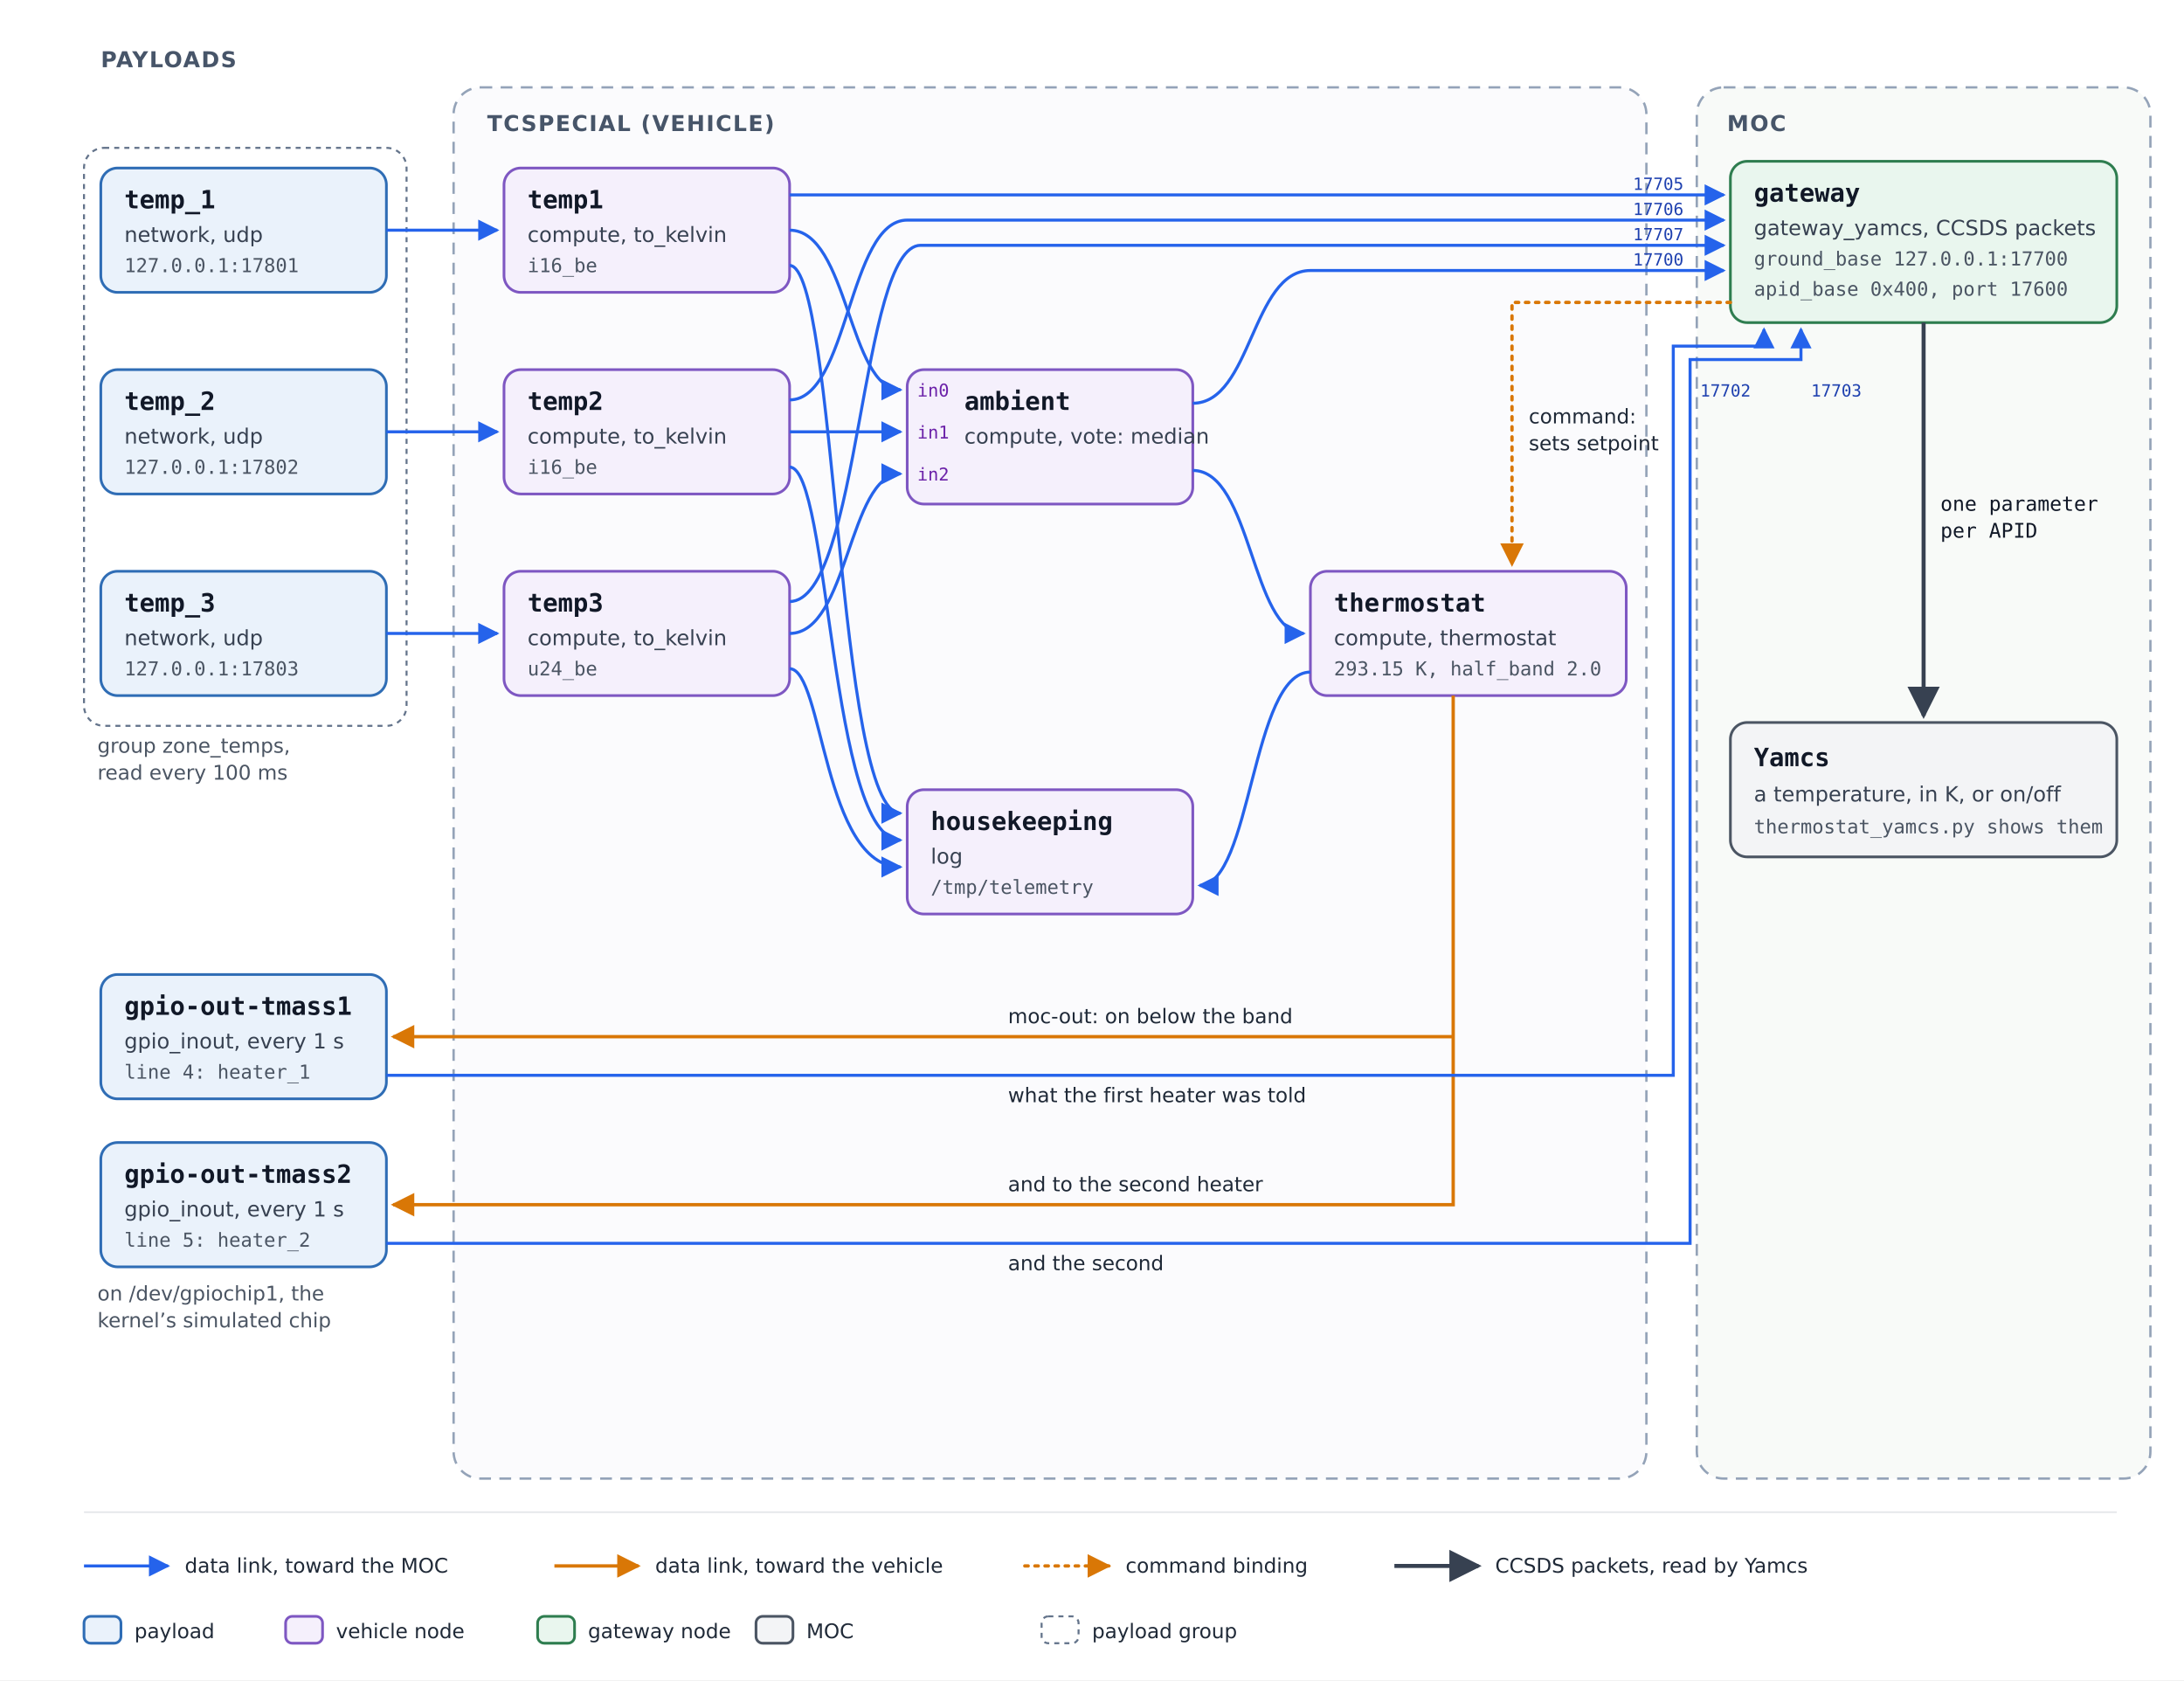
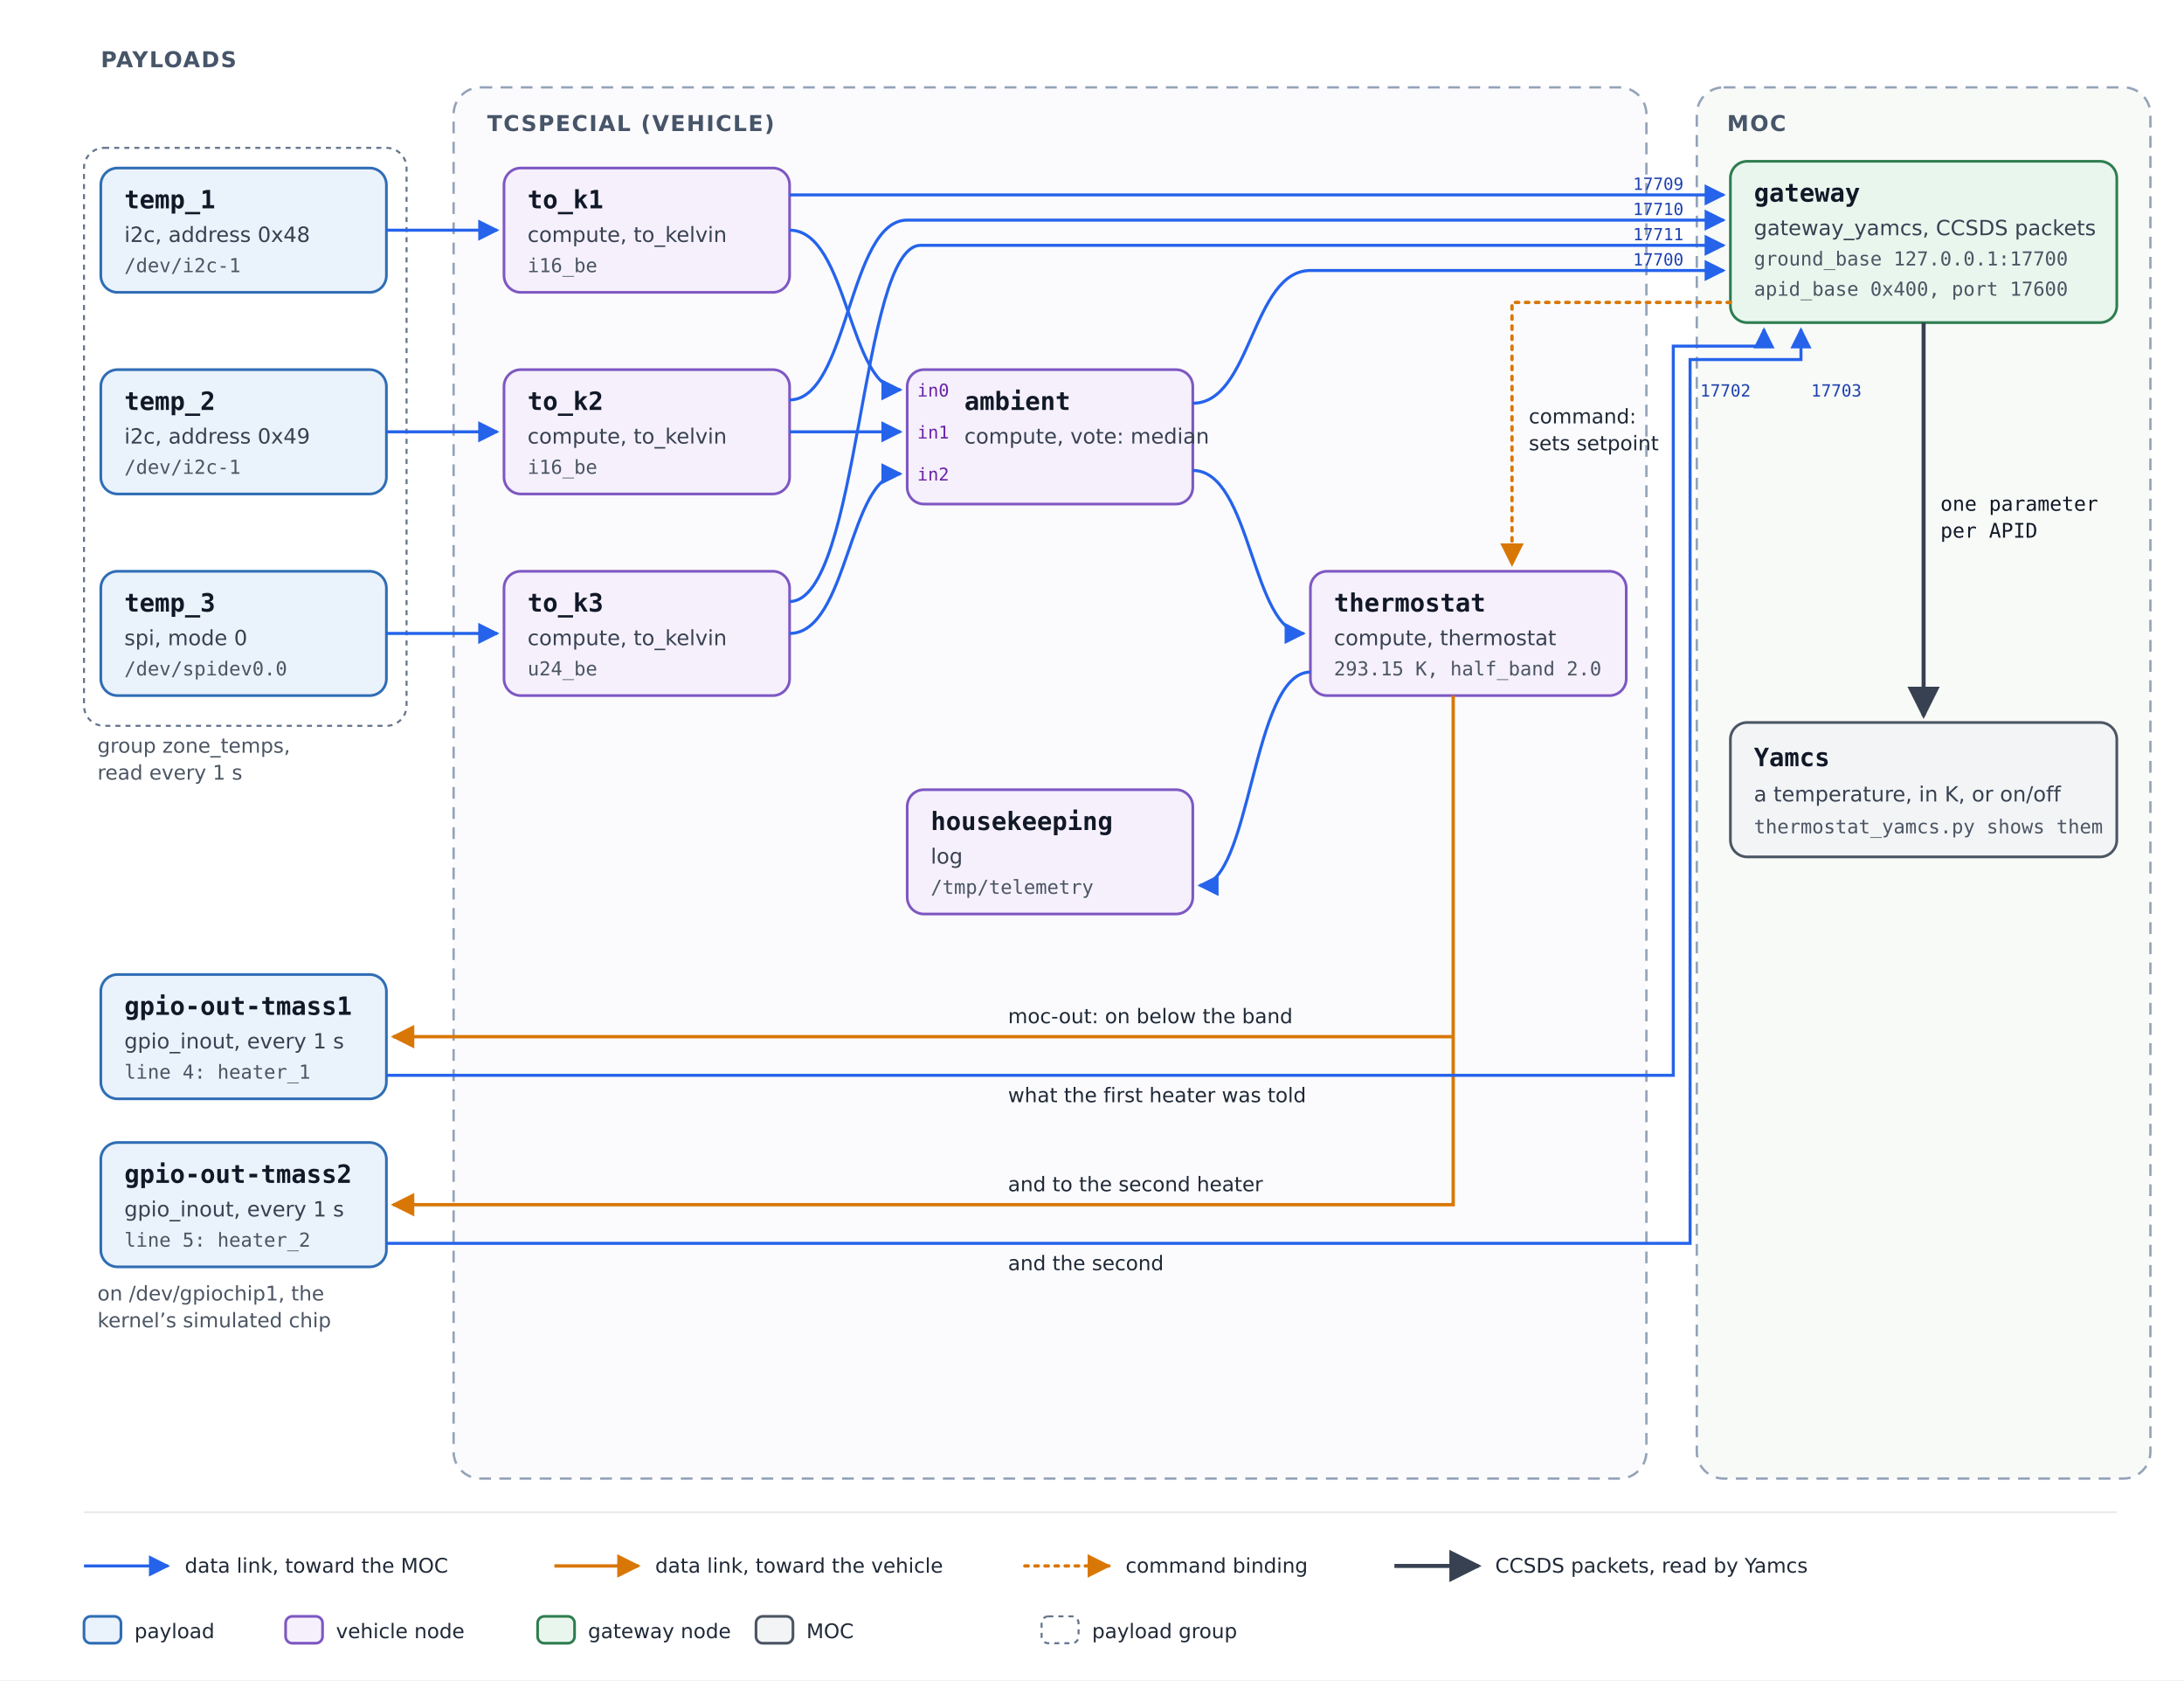
<svg xmlns="http://www.w3.org/2000/svg" width="1300" height="1000" viewBox="0 0 1300 1000" role="img" aria-labelledby="title desc">
  <defs>
    <style>
      text { font-family: "DejaVu Sans", Helvetica, Arial, sans-serif; fill: #111827; }
      .name { font-family: "DejaVu Sans Mono", Menlo, Consolas, monospace; font-size: 15px; font-weight: bold; }
      .kind { font-size: 12.5px; fill: #374151; }
      .detail { font-family: "DejaVu Sans Mono", Menlo, Consolas, monospace; font-size: 11.5px; fill: #4b5563; }
      .port { font-family: "DejaVu Sans Mono", Menlo, Consolas, monospace; font-size: 10.5px; fill: #6b21a8; }
      .heading { font-size: 13px; font-weight: bold; fill: #475569; letter-spacing: 0.06em; }
      .label { font-size: 12px; fill: #1f2937; }
      .note { font-size: 12px; fill: #4b5563; }
      .payload { fill: #eaf2fb; stroke: #2f6db5; stroke-width: 1.6; }
      .vehicle { fill: #f5f0fc; stroke: #7e57c2; stroke-width: 1.6; }
      .gateway { fill: #e9f6ee; stroke: #2e7d4f; stroke-width: 1.6; }
      .ground { fill: #f3f4f6; stroke: #4b5563; stroke-width: 1.6; }
      .groundside { fill: #f8faf8; stroke: #94a3b8; stroke-width: 1.4; stroke-dasharray: 7 5; }
      .call { fill: none; stroke: #374151; stroke-width: 2.4; }
      .code { font-family: "DejaVu Sans Mono", Menlo, Consolas, monospace; font-size: 12px; fill: #111827; }
      .portno { font-family: "DejaVu Sans Mono", Menlo, Consolas, monospace; font-size: 10px; fill: #1e40af; }
      .boundary { fill: #fbfbfd; stroke: #94a3b8; stroke-width: 1.4; stroke-dasharray: 7 5; }
      .group { fill: none; stroke: #64748b; stroke-width: 1.2; stroke-dasharray: 3 3; }
      .groundward { fill: none; stroke: #2563eb; stroke-width: 1.8; }
      .vehicleward { fill: none; stroke: #d97706; stroke-width: 2; }
      .command { fill: none; stroke: #d97706; stroke-width: 2; stroke-dasharray: 2 4; stroke-linecap: round; }
    </style>
    <marker id="arrow-blue" viewBox="0 0 10 10" refX="9" refY="5" markerWidth="7" markerHeight="7" orient="auto-start-reverse">
      <path d="M0,0 L10,5 L0,10 z" fill="#2563eb" />
    </marker>
    <marker id="arrow-orange" viewBox="0 0 10 10" refX="9" refY="5" markerWidth="7" markerHeight="7" orient="auto-start-reverse">
      <path d="M0,0 L10,5 L0,10 z" fill="#d97706" />
    </marker>
    <marker id="arrow-call" viewBox="0 0 10 10" refX="9" refY="5" markerWidth="8" markerHeight="8" orient="auto-start-reverse">
      <path d="M0,0 L10,5 L0,10 z" fill="#374151" />
    </marker>
  </defs>
  <rect width="1300" height="1000" fill="#ffffff" />
  <text class="heading" x="60" y="40">PAYLOADS</text>
  <rect class="boundary" x="270" y="52" width="710" height="828" rx="16" />
  <text class="heading" x="290" y="78">TCSPECIAL (VEHICLE)</text>
  <rect class="group" x="50" y="88" width="192" height="344" rx="12" />
  <text class="note" x="58" y="448">group zone_temps,</text>
-   <text class="note" x="58" y="464">read every 100 ms</text>
+   <text class="note" x="58" y="464">read every 1 s</text>
  <rect class="payload" x="60" y="100" width="170" height="74" rx="10" />
  <text class="name" x="74" y="124">temp_1</text>
-   <text class="kind" x="74" y="144">network, udp</text>
-   <text class="detail" x="74" y="162">127.0.0.1:17801</text>
+   <text class="kind" x="74" y="144">i2c, address 0x48</text>
+   <text class="detail" x="74" y="162">/dev/i2c-1</text>
  <rect class="payload" x="60" y="220" width="170" height="74" rx="10" />
  <text class="name" x="74" y="244">temp_2</text>
-   <text class="kind" x="74" y="264">network, udp</text>
-   <text class="detail" x="74" y="282">127.0.0.1:17802</text>
+   <text class="kind" x="74" y="264">i2c, address 0x49</text>
+   <text class="detail" x="74" y="282">/dev/i2c-1</text>
  <rect class="payload" x="60" y="340" width="170" height="74" rx="10" />
  <text class="name" x="74" y="364">temp_3</text>
-   <text class="kind" x="74" y="384">network, udp</text>
-   <text class="detail" x="74" y="402">127.0.0.1:17803</text>
+   <text class="kind" x="74" y="384">spi, mode 0</text>
+   <text class="detail" x="74" y="402">/dev/spidev0.0</text>
  <rect class="payload" x="60" y="580" width="170" height="74" rx="10" />
  <text class="name" x="74" y="604">gpio-out-tmass1</text>
  <text class="kind" x="74" y="624">gpio_inout, every 1 s</text>
  <text class="detail" x="74" y="642">line 4: heater_1</text>
  <rect class="payload" x="60" y="680" width="170" height="74" rx="10" />
  <text class="name" x="74" y="704">gpio-out-tmass2</text>
  <text class="kind" x="74" y="724">gpio_inout, every 1 s</text>
  <text class="detail" x="74" y="742">line 5: heater_2</text>
  <text class="note" x="58" y="774">on /dev/gpiochip1, the</text>
  <text class="note" x="58" y="790">kernel’s simulated chip</text>
  <rect class="vehicle" x="300" y="100" width="170" height="74" rx="10" />
-   <text class="name" x="314" y="124">temp1</text>
+   <text class="name" x="314" y="124">to_k1</text>
  <text class="kind" x="314" y="144">compute, to_kelvin</text>
  <text class="detail" x="314" y="162">i16_be</text>
  <rect class="vehicle" x="300" y="220" width="170" height="74" rx="10" />
-   <text class="name" x="314" y="244">temp2</text>
+   <text class="name" x="314" y="244">to_k2</text>
  <text class="kind" x="314" y="264">compute, to_kelvin</text>
  <text class="detail" x="314" y="282">i16_be</text>
  <rect class="vehicle" x="300" y="340" width="170" height="74" rx="10" />
-   <text class="name" x="314" y="364">temp3</text>
+   <text class="name" x="314" y="364">to_k3</text>
  <text class="kind" x="314" y="384">compute, to_kelvin</text>
  <text class="detail" x="314" y="402">u24_be</text>
  <rect class="vehicle" x="540" y="220" width="170" height="80" rx="10" />
  <text class="name" x="574" y="244">ambient</text>
  <text class="kind" x="574" y="264">compute, vote: median</text>
  <text class="port" x="546" y="236">in0</text>
  <text class="port" x="546" y="261">in1</text>
  <text class="port" x="546" y="286">in2</text>
  <rect class="vehicle" x="540" y="470" width="170" height="74" rx="10" />
  <text class="name" x="554" y="494">housekeeping</text>
  <text class="kind" x="554" y="514">log</text>
  <text class="detail" x="554" y="532">/tmp/telemetry</text>
  <rect class="vehicle" x="780" y="340" width="188" height="74" rx="10" />
  <text class="name" x="794" y="364">thermostat</text>
  <text class="kind" x="794" y="384">compute, thermostat</text>
  <text class="detail" x="794" y="402">293.15 K, half_band 2.0</text>
  <rect class="groundside" x="1010" y="52" width="270" height="828" rx="16" />
  <text class="heading" x="1028" y="78">MOC</text>
  <rect class="gateway" x="1030" y="96" width="230" height="96" rx="10" />
  <text class="name" x="1044" y="120">gateway</text>
  <text class="kind" x="1044" y="140">gateway_yamcs, CCSDS packets</text>
  <text class="detail" x="1044" y="158">ground_base 127.0.0.1:17700</text>
  <text class="detail" x="1044" y="176">apid_base 0x400, port 17600</text>
  <rect class="ground" x="1030" y="430" width="230" height="80" rx="10" />
  <text class="name" x="1044" y="456">Yamcs</text>
  <text class="kind" x="1044" y="477">a temperature, in K, or on/off</text>
  <text class="detail" x="1044" y="496">thermostat_yamcs.py shows them</text>
  <path class="groundward" d="M230,137 L296,137" marker-end="url(#arrow-blue)" />
  <path class="groundward" d="M230,257 L296,257" marker-end="url(#arrow-blue)" />
  <path class="groundward" d="M230,377 L296,377" marker-end="url(#arrow-blue)" />
  <path class="groundward" d="M470,116 L1026,116" marker-end="url(#arrow-blue)" />
  <path class="groundward" d="M470,238 C505,238 505,131 540,131 L1026,131" marker-end="url(#arrow-blue)" />
  <path class="groundward" d="M470,358 C512,358 512,146 548,146 L1026,146" marker-end="url(#arrow-blue)" />
  <path class="groundward" d="M470,137 C505,137 505,232 536,232" marker-end="url(#arrow-blue)" />
  <path class="groundward" d="M470,257 L536,257" marker-end="url(#arrow-blue)" />
  <path class="groundward" d="M470,377 C505,377 505,282 536,282" marker-end="url(#arrow-blue)" />
-   <path class="groundward" d="M470,158 C498,158 498,484 536,484" marker-end="url(#arrow-blue)" />
-   <path class="groundward" d="M470,278 C494,278 494,500 536,500" marker-end="url(#arrow-blue)" />
-   <path class="groundward" d="M470,398 C490,398 490,516 536,516" marker-end="url(#arrow-blue)" />
  <path class="groundward" d="M710,240 C745,240 745,161 780,161 L1026,161" marker-end="url(#arrow-blue)" />
  <path class="groundward" d="M710,280 C745,280 745,377 776,377" marker-end="url(#arrow-blue)" />
  <path class="groundward" d="M780,400 C745,400 745,527 714,527" marker-end="url(#arrow-blue)" />
  <path class="vehicleward" d="M865,414 L865,717 L234,717" marker-end="url(#arrow-orange)" />
  <path class="vehicleward" d="M865,617 L234,617" marker-end="url(#arrow-orange)" />
  <text class="label" x="600" y="609">moc-out: on below the band</text>
  <text class="label" x="600" y="709">and to the second heater</text>
  <path class="groundward" d="M230,640 L996,640 L996,206 L1050,206 L1050,196" marker-end="url(#arrow-blue)" />
  <path class="groundward" d="M230,740 L1006,740 L1006,214 L1072,214 L1072,196" marker-end="url(#arrow-blue)" />
  <text class="label" x="600" y="656">what the first heater was told</text>
  <text class="label" x="600" y="756">and the second</text>
-   <text class="portno" x="972" y="113">17705</text>
-   <text class="portno" x="972" y="128">17706</text>
-   <text class="portno" x="972" y="143">17707</text>
+   <text class="portno" x="972" y="113">17709</text>
+   <text class="portno" x="972" y="128">17710</text>
+   <text class="portno" x="972" y="143">17711</text>
  <text class="portno" x="972" y="158">17700</text>
  <text class="portno" x="1012" y="236">17702</text>
  <text class="portno" x="1078" y="236">17703</text>
  <path class="command" d="M1030,180 L900,180 L900,336" marker-end="url(#arrow-orange)" />
  <text class="label" x="910" y="252">command:</text>
  <text class="label" x="910" y="268">sets setpoint</text>
  <path class="call" d="M1145,192 L1145,426" marker-end="url(#arrow-call)" />
  <text class="code" x="1155" y="304">one parameter</text>
  <text class="code" x="1155" y="320">per APID</text>
  <line x1="50" y1="900" x2="1260" y2="900" stroke="#e5e7eb" stroke-width="1" />
  <path class="groundward" d="M50,932 L100,932" marker-end="url(#arrow-blue)" />
  <text class="label" x="110" y="936">data link, toward the MOC</text>
  <path class="vehicleward" d="M330,932 L380,932" marker-end="url(#arrow-orange)" />
  <text class="label" x="390" y="936">data link, toward the vehicle</text>
  <path class="command" d="M610,932 L660,932" marker-end="url(#arrow-orange)" />
  <text class="label" x="670" y="936">command binding</text>
  <path class="call" d="M830,932 L880,932" marker-end="url(#arrow-call)" />
  <text class="label" x="890" y="936">CCSDS packets, read by Yamcs</text>
  <rect class="payload" x="50" y="962" width="22" height="16" rx="4" />
  <text class="label" x="80" y="975">payload</text>
  <rect class="vehicle" x="170" y="962" width="22" height="16" rx="4" />
  <text class="label" x="200" y="975">vehicle node</text>
  <rect class="gateway" x="320" y="962" width="22" height="16" rx="4" />
  <text class="label" x="350" y="975">gateway node</text>
  <rect class="ground" x="450" y="962" width="22" height="16" rx="4" />
  <text class="label" x="480" y="975">MOC</text>
  <rect class="group" x="620" y="962" width="22" height="16" rx="4" />
  <text class="label" x="650" y="975">payload group</text>
</svg>
